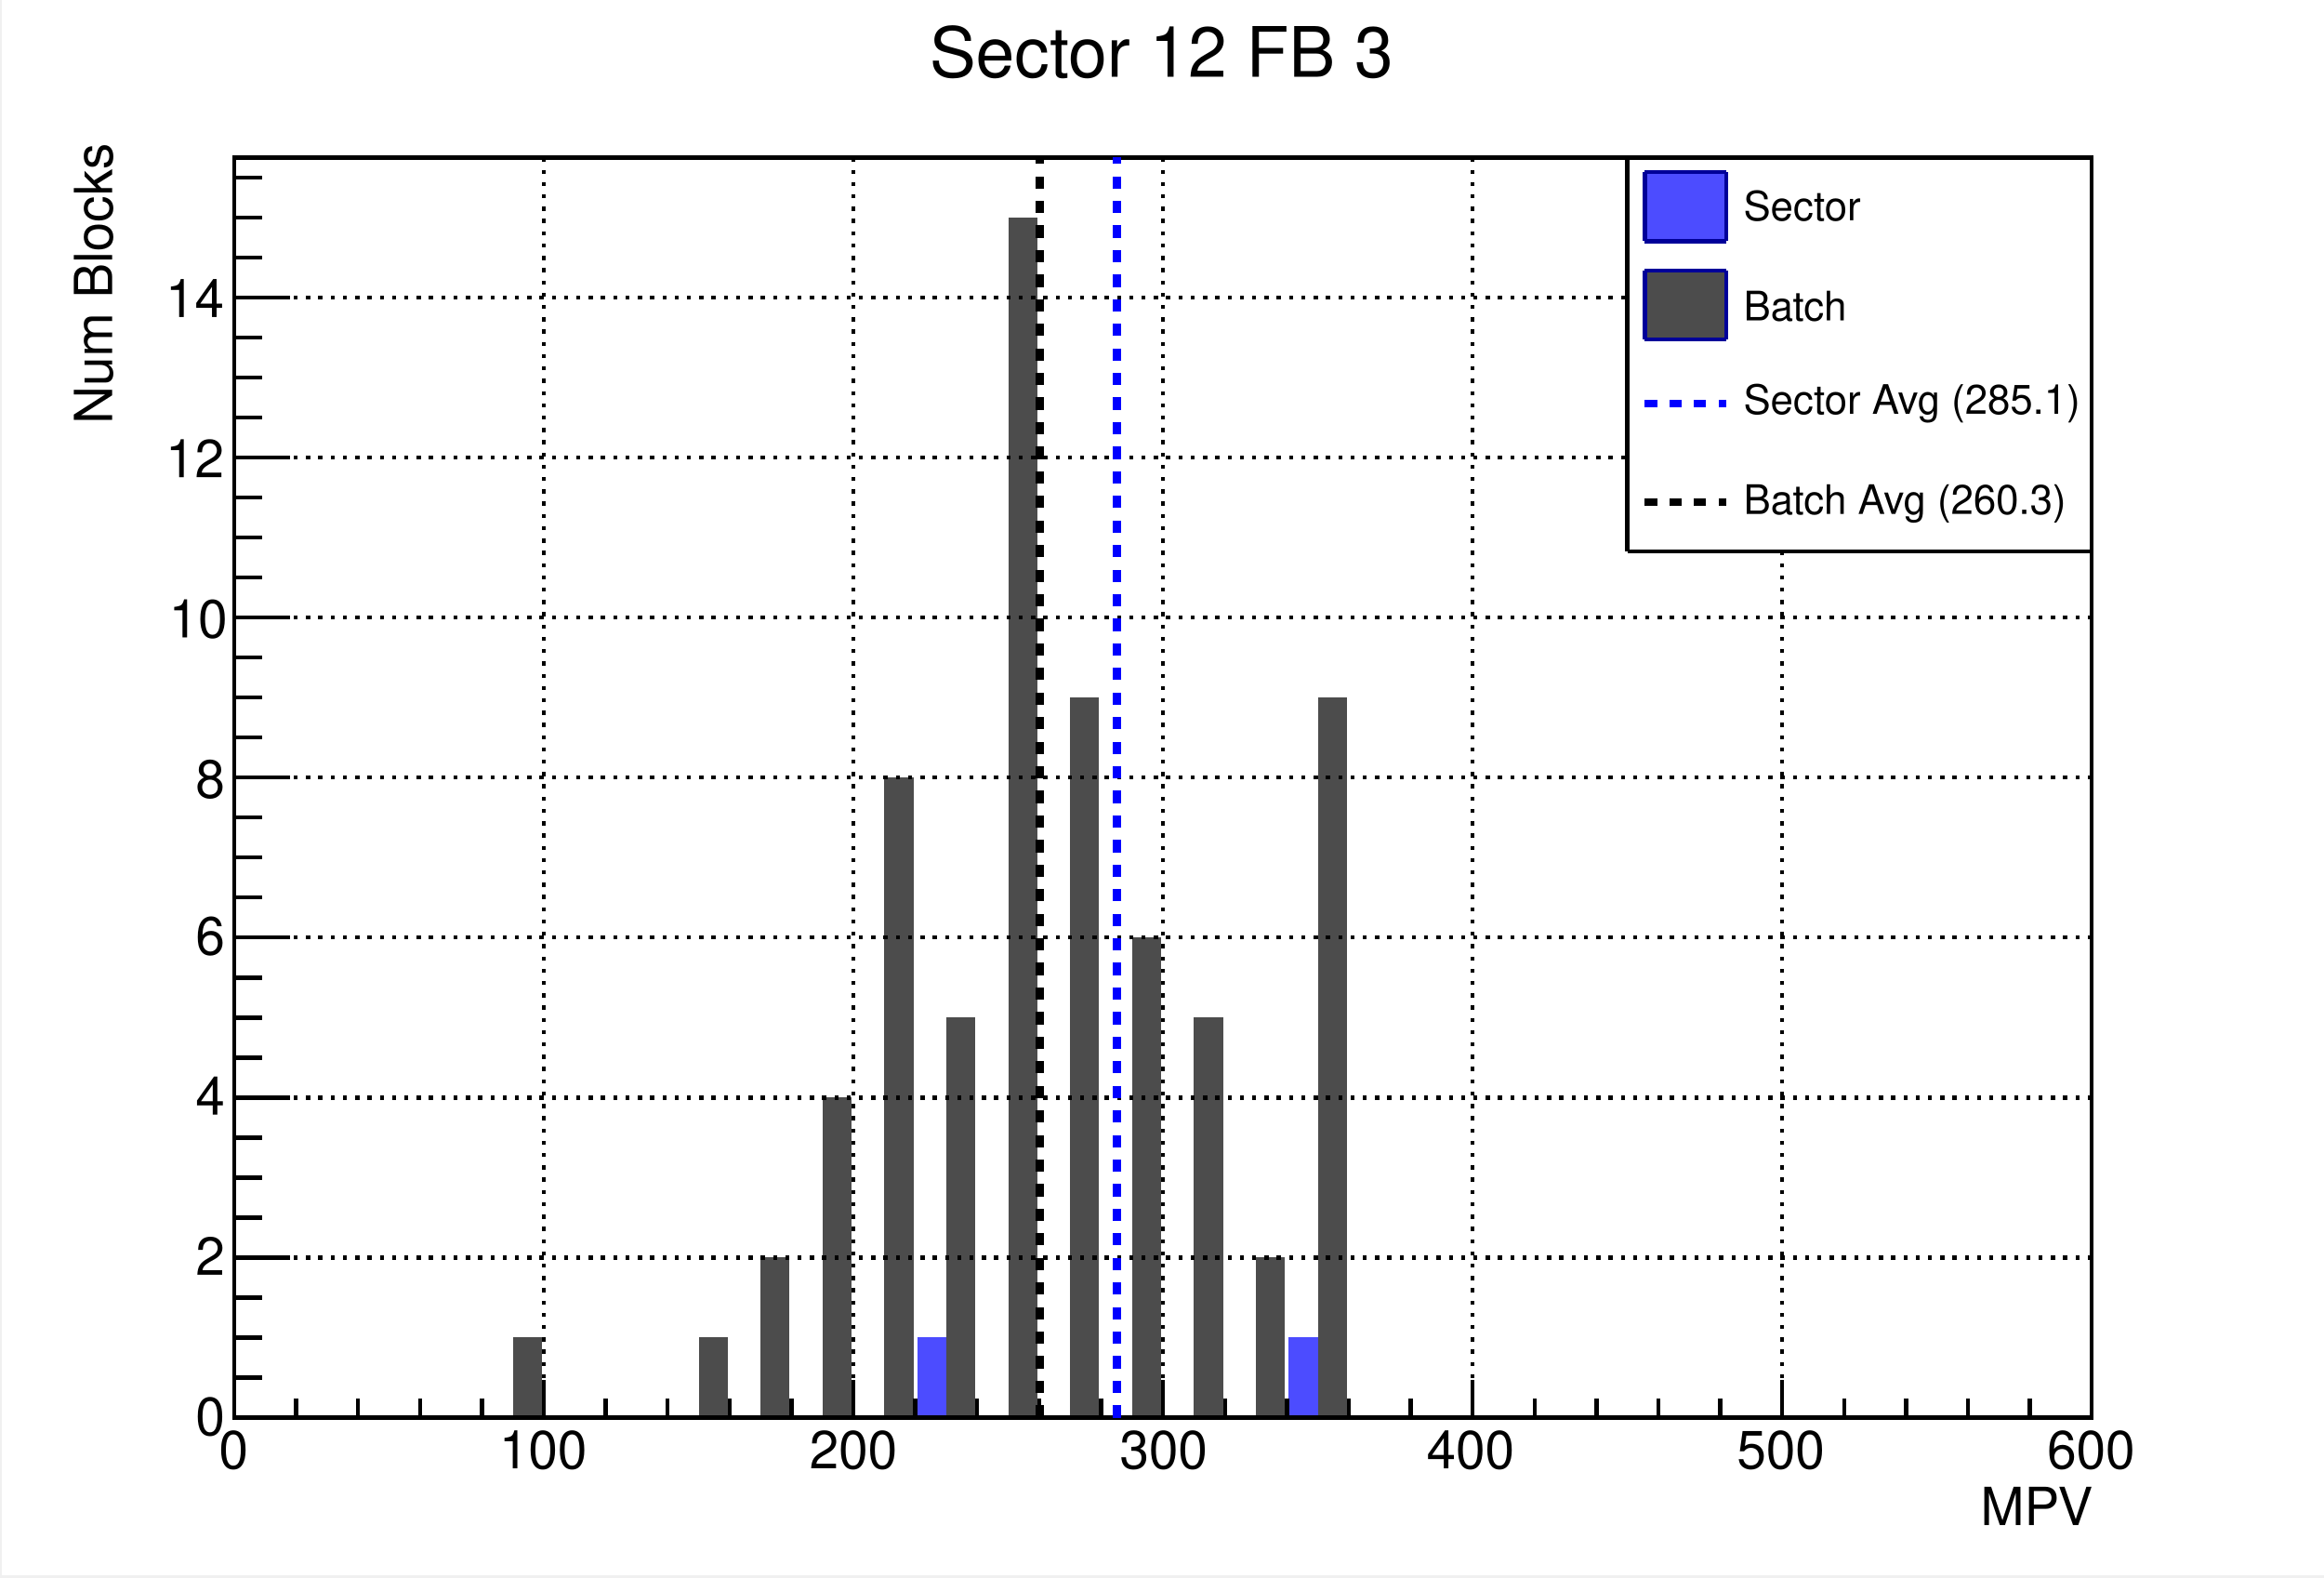
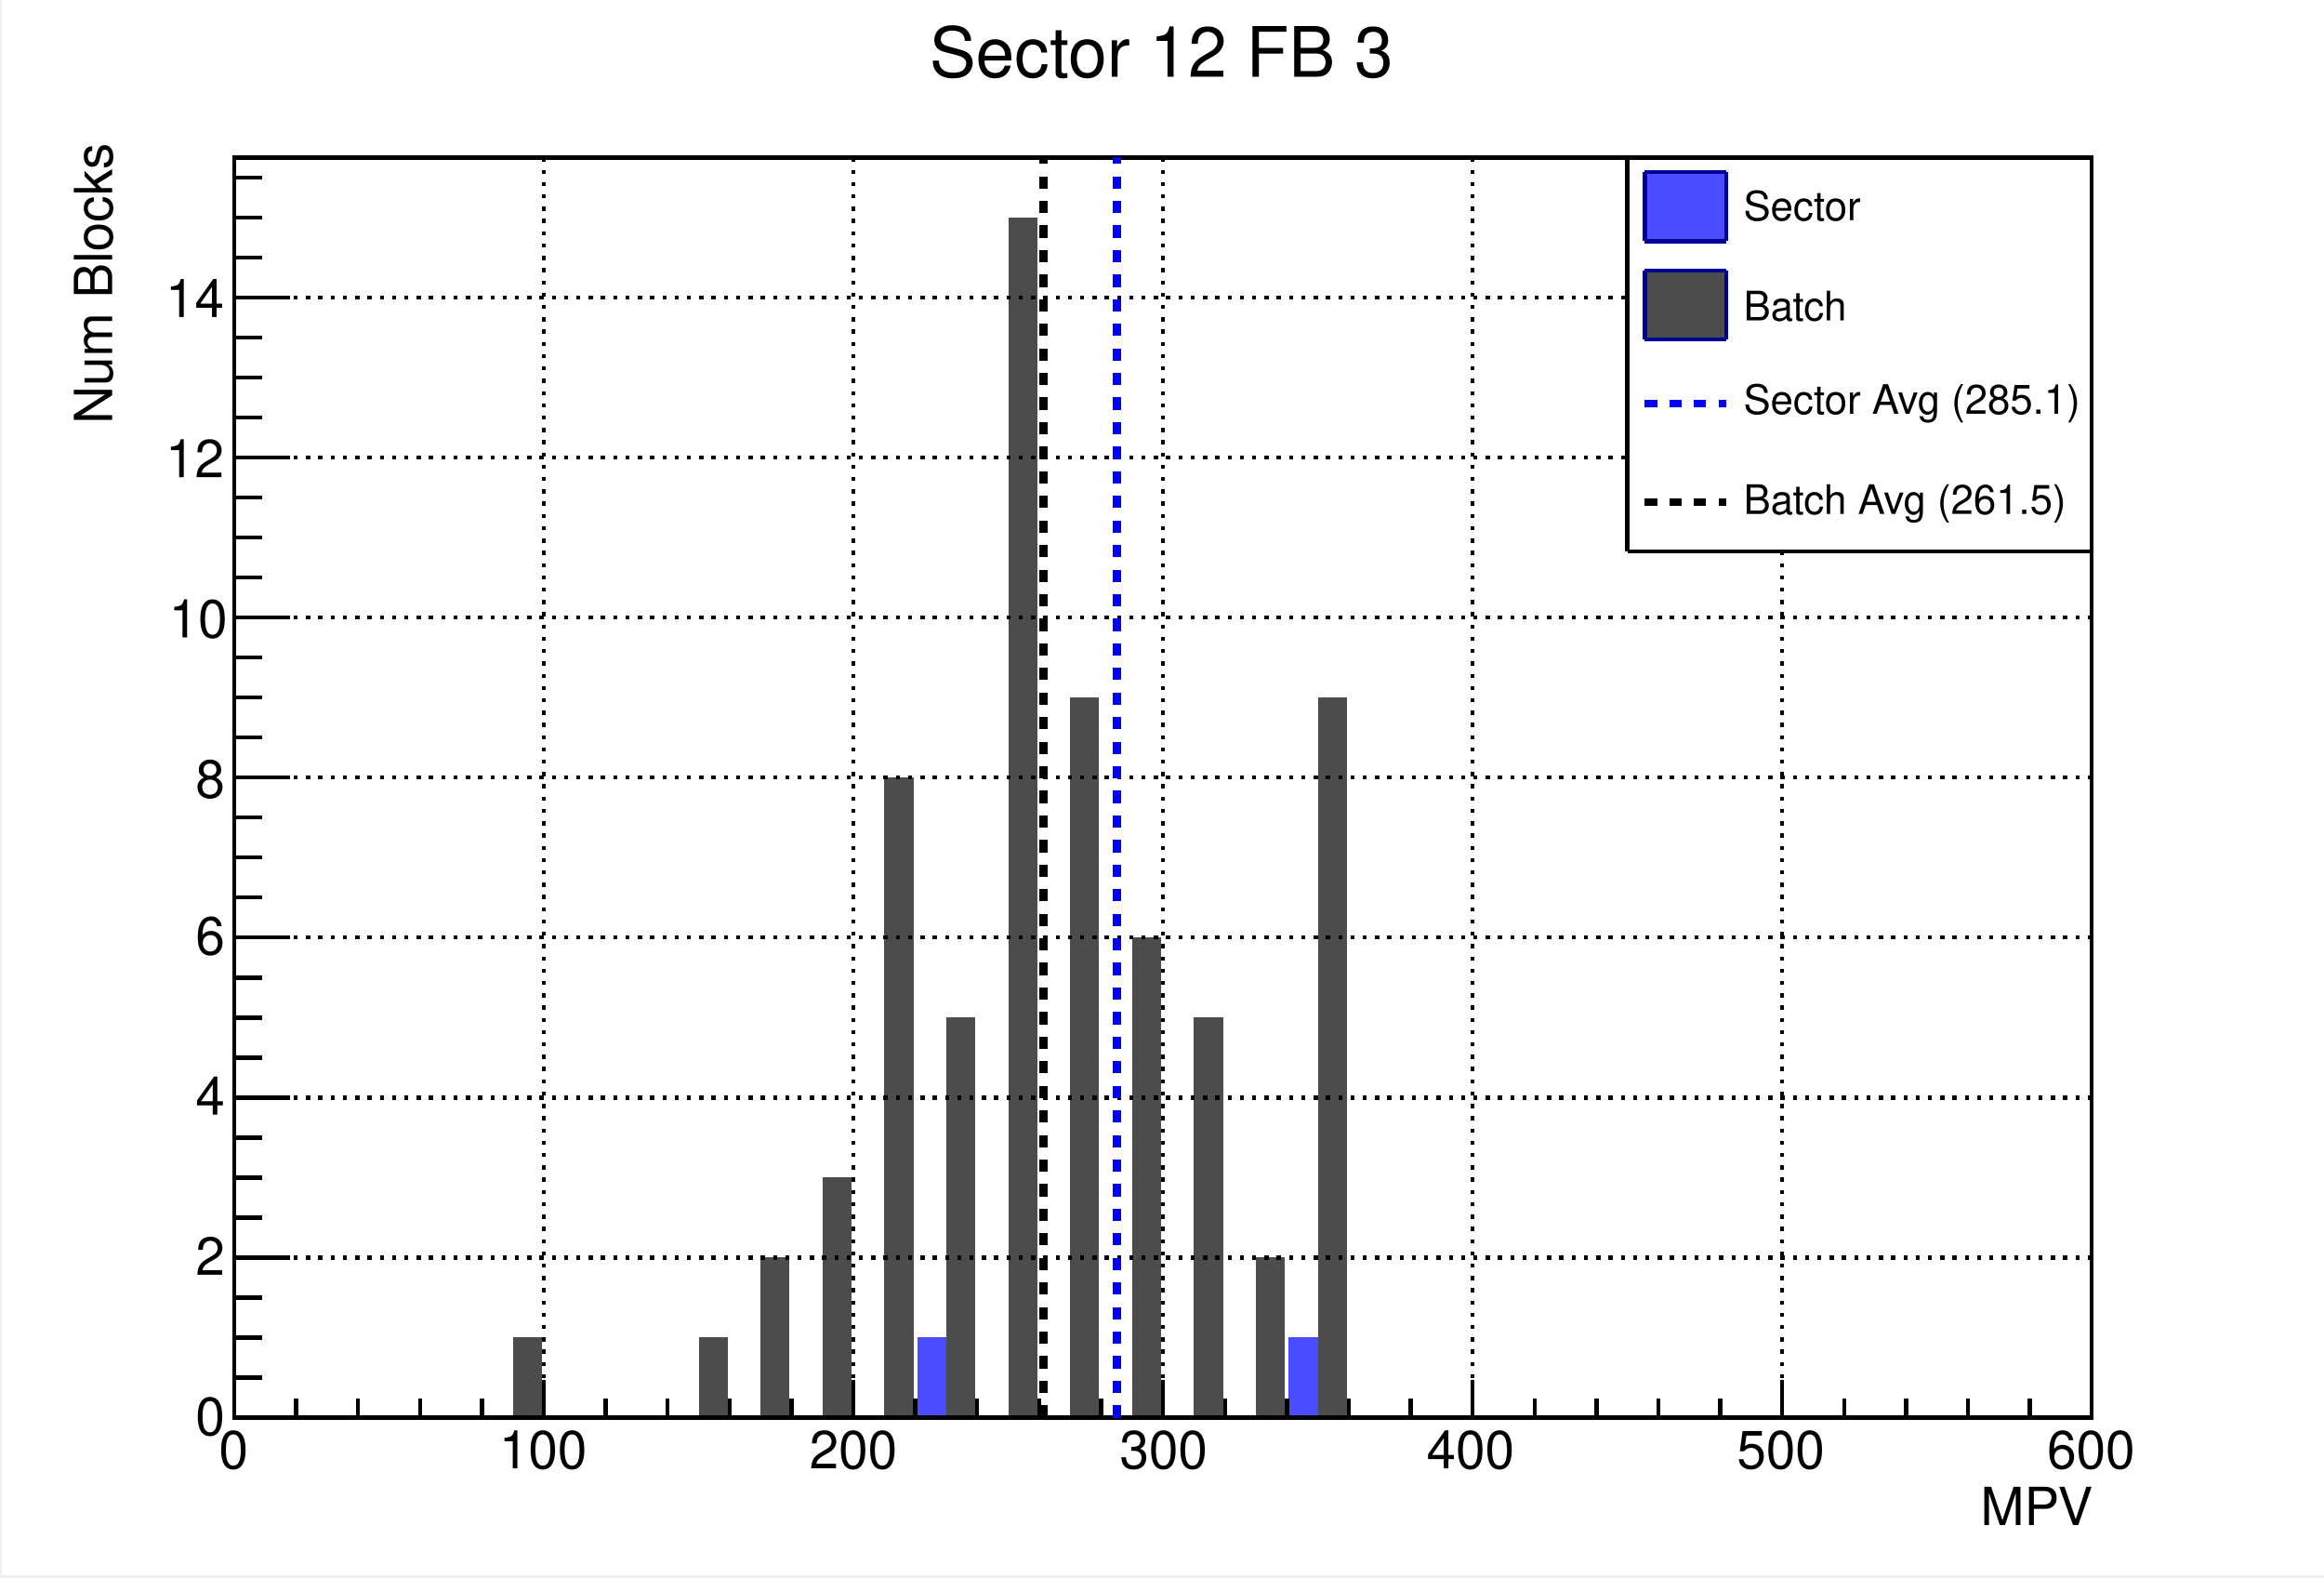
<svg xmlns="http://www.w3.org/2000/svg" width="567.429" height="384.969" viewBox="0 0 567.429 384.969" shape-rendering="crispEdges">
  <defs>
</defs>
  <rect x="0.5" y="0" width="566.929" height="384.469" fill="white" />
  <rect x="57.193" y="38.447" width="453.543" height="307.575" fill="white" />
  <rect x="57.193" y="38.447" width="453.543" height="307.575" fill="none" stroke="black" />
  <rect x="57.193" y="38.447" width="453.543" height="307.575" fill="white" />
  <rect x="57.193" y="38.447" width="453.543" height="307.575" fill="none" stroke="black" />
  <path d="M57.193,346.022h 453.543" fill="none" stroke="black" />
  <path d="M57.193,38.447v 307.575" fill="none" stroke="black" stroke-dasharray=" 1, 2" />
  <path d="M132.783,38.447v 307.575" fill="none" stroke="black" stroke-dasharray=" 1, 2" />
  <path d="M208.374,38.447v 307.575" fill="none" stroke="black" stroke-dasharray=" 1, 2" />
  <path d="M283.965,38.447v 307.575" fill="none" stroke="black" stroke-dasharray=" 1, 2" />
  <path d="M359.555,38.447v 307.575" fill="none" stroke="black" stroke-dasharray=" 1, 2" />
  <path d="M435.146,38.447v 307.575" fill="none" stroke="black" stroke-dasharray=" 1, 2" />
  <path d="M510.736,38.447v 307.575" fill="none" stroke="black" stroke-dasharray=" 1, 2" />
  <path d="M57.193,346.022v -307.575" fill="none" stroke="black" />
  <path d="M510.736,346.022h -453.543" fill="none" stroke="black" stroke-dasharray=" 1, 2" />
  <path d="M510.736,306.965h -453.543" fill="none" stroke="black" stroke-dasharray=" 1, 2" />
  <path d="M510.736,267.908h -453.543" fill="none" stroke="black" stroke-dasharray=" 1, 2" />
  <path d="M510.736,228.851h -453.543" fill="none" stroke="black" stroke-dasharray=" 1, 2" />
  <path d="M510.736,189.794h -453.543" fill="none" stroke="black" stroke-dasharray=" 1, 2" />
  <path d="M510.736,150.736h -453.543" fill="none" stroke="black" stroke-dasharray=" 1, 2" />
  <path d="M510.736,111.679h -453.543" fill="none" stroke="black" stroke-dasharray=" 1, 2" />
  <path d="M510.736,72.622h -453.543" fill="none" stroke="black" stroke-dasharray=" 1, 2" />
  <path d="M510.736,72.622h -453.543" fill="none" stroke="black" stroke-dasharray=" 1, 2" />
  <path d="M57.193,346.022h 453.543" fill="none" stroke="#000099" />
  <path d="M57.193,346.022h 453.543" fill="none" stroke="black" />
  <path d="M57.193,336.795v 9.227" fill="none" stroke="black" />
  <path d="M72.311,341.409v 4.614" fill="none" stroke="black" />
  <path d="M87.429,341.409v 4.614" fill="none" stroke="black" />
  <path d="M102.547,341.409v 4.614" fill="none" stroke="black" />
  <path d="M117.665,341.409v 4.614" fill="none" stroke="black" />
  <path d="M132.783,336.795v 9.227" fill="none" stroke="black" />
  <path d="M147.902,341.409v 4.614" fill="none" stroke="black" />
  <path d="M163.02,341.409v 4.614" fill="none" stroke="black" />
  <path d="M178.138,341.409v 4.614" fill="none" stroke="black" />
  <path d="M193.256,341.409v 4.614" fill="none" stroke="black" />
  <path d="M208.374,336.795v 9.227" fill="none" stroke="black" />
  <path d="M223.492,341.409v 4.614" fill="none" stroke="black" />
  <path d="M238.61,341.409v 4.614" fill="none" stroke="black" />
  <path d="M253.728,341.409v 4.614" fill="none" stroke="black" />
  <path d="M268.846,341.409v 4.614" fill="none" stroke="black" />
  <path d="M283.965,336.795v 9.227" fill="none" stroke="black" />
  <path d="M299.083,341.409v 4.614" fill="none" stroke="black" />
  <path d="M314.201,341.409v 4.614" fill="none" stroke="black" />
  <path d="M329.319,341.409v 4.614" fill="none" stroke="black" />
  <path d="M344.437,341.409v 4.614" fill="none" stroke="black" />
  <path d="M359.555,336.795v 9.227" fill="none" stroke="black" />
  <path d="M374.673,341.409v 4.614" fill="none" stroke="black" />
  <path d="M389.791,341.409v 4.614" fill="none" stroke="black" />
  <path d="M404.909,341.409v 4.614" fill="none" stroke="black" />
  <path d="M420.028,341.409v 4.614" fill="none" stroke="black" />
  <path d="M435.146,336.795v 9.227" fill="none" stroke="black" />
  <path d="M450.264,341.409v 4.614" fill="none" stroke="black" />
  <path d="M465.382,341.409v 4.614" fill="none" stroke="black" />
  <path d="M480.5,341.409v 4.614" fill="none" stroke="black" />
  <path d="M495.618,341.409v 4.614" fill="none" stroke="black" />
  <path d="M510.736,336.795v 9.227" fill="none" stroke="black" />
  <text xml:space="preserve" x="53.446" y="358.403" fill="black" font-size="12.845" font-family="Helvetica">0</text>
  <text xml:space="preserve" x="121.868" y="358.403" fill="black" font-size="12.845" font-family="Helvetica">100</text>
  <text xml:space="preserve" x="197.622" y="358.403" fill="black" font-size="12.845" font-family="Helvetica">200</text>
  <text xml:space="preserve" x="273.375" y="358.403" fill="black" font-size="12.845" font-family="Helvetica">300</text>
  <text xml:space="preserve" x="348.314" y="358.403" fill="black" font-size="12.845" font-family="Helvetica">400</text>
  <text xml:space="preserve" x="424.068" y="358.403" fill="black" font-size="12.845" font-family="Helvetica">500</text>
  <text xml:space="preserve" x="499.821" y="358.403" fill="black" font-size="12.845" font-family="Helvetica">600</text>
  <text xml:space="preserve" x="483.53" y="372.251" fill="black" font-size="12.845" font-family="Helvetica">MPV</text>
  <path d="M57.193,346.022v -307.575" fill="none" stroke="black" />
  <path d="M70.799,346.022h -13.606" fill="none" stroke="black" />
  <path d="M63.996,336.258h -6.803" fill="none" stroke="black" />
  <path d="M63.996,326.494h -6.803" fill="none" stroke="black" />
  <path d="M63.996,316.729h -6.803" fill="none" stroke="black" />
  <path d="M70.799,306.965h -13.606" fill="none" stroke="black" />
  <path d="M63.996,297.201h -6.803" fill="none" stroke="black" />
  <path d="M63.996,287.436h -6.803" fill="none" stroke="black" />
  <path d="M63.996,277.672h -6.803" fill="none" stroke="black" />
  <path d="M70.799,267.908h -13.606" fill="none" stroke="black" />
  <path d="M63.996,258.144h -6.803" fill="none" stroke="black" />
  <path d="M63.996,248.379h -6.803" fill="none" stroke="black" />
  <path d="M63.996,238.615h -6.803" fill="none" stroke="black" />
  <path d="M70.799,228.851h -13.606" fill="none" stroke="black" />
  <path d="M63.996,219.086h -6.803" fill="none" stroke="black" />
  <path d="M63.996,209.322h -6.803" fill="none" stroke="black" />
  <path d="M63.996,199.558h -6.803" fill="none" stroke="black" />
  <path d="M70.799,189.794h -13.606" fill="none" stroke="black" />
  <path d="M63.996,180.029h -6.803" fill="none" stroke="black" />
  <path d="M63.996,170.265h -6.803" fill="none" stroke="black" />
  <path d="M63.996,160.501h -6.803" fill="none" stroke="black" />
  <path d="M70.799,150.736h -13.606" fill="none" stroke="black" />
  <path d="M63.996,140.972h -6.803" fill="none" stroke="black" />
  <path d="M63.996,131.208h -6.803" fill="none" stroke="black" />
  <path d="M63.996,121.443h -6.803" fill="none" stroke="black" />
  <path d="M70.799,111.679h -13.606" fill="none" stroke="black" />
  <path d="M63.996,101.915h -6.803" fill="none" stroke="black" />
  <path d="M63.996,92.151h -6.803" fill="none" stroke="black" />
  <path d="M63.996,82.386h -6.803" fill="none" stroke="black" />
  <path d="M70.799,72.622h -13.606" fill="none" stroke="black" />
  <path d="M70.799,72.622h -13.606" fill="none" stroke="black" />
  <path d="M63.996,62.858h -6.803" fill="none" stroke="black" />
  <path d="M63.996,53.093h -6.803" fill="none" stroke="black" />
  <path d="M63.996,43.329h -6.803" fill="none" stroke="black" />
  <text xml:space="preserve" x="47.744" y="350.258" fill="black" font-size="12.845" font-family="Helvetica">0</text>
  <text xml:space="preserve" x="47.744" y="311.159" fill="black" font-size="12.845" font-family="Helvetica">2</text>
  <text xml:space="preserve" x="47.744" y="272.061" fill="black" font-size="12.845" font-family="Helvetica">4</text>
  <text xml:space="preserve" x="47.744" y="232.962" fill="black" font-size="12.845" font-family="Helvetica">6</text>
  <text xml:space="preserve" x="47.744" y="194.678" fill="black" font-size="12.845" font-family="Helvetica">8</text>
  <text xml:space="preserve" x="41.228" y="155.58" fill="black" font-size="12.845" font-family="Helvetica">10</text>
  <text xml:space="preserve" x="40.413" y="116.481" fill="black" font-size="12.845" font-family="Helvetica">12</text>
  <text xml:space="preserve" x="40.413" y="77.383" fill="black" font-size="12.845" font-family="Helvetica">14</text>
  <g transform="rotate(-90,27.3803,103.448)">
    <text xml:space="preserve" x="27.38" y="103.448" fill="black" font-size="12.845" font-family="Helvetica">Num Blocks</text>
  </g>
  <rect x="57.647" y="346.022" width="7.106" height="0" fill="#0000ff" fill-opacity="0.70" stroke-opacity="0.70" />
  <rect x="72.765" y="346.022" width="7.106" height="0" fill="#0000ff" fill-opacity="0.70" stroke-opacity="0.70" />
  <rect x="87.883" y="346.022" width="7.106" height="0" fill="#0000ff" fill-opacity="0.70" stroke-opacity="0.70" />
  <rect x="103.001" y="346.022" width="7.106" height="0" fill="#0000ff" fill-opacity="0.70" stroke-opacity="0.70" />
  <rect x="118.119" y="346.022" width="7.106" height="0" fill="#0000ff" fill-opacity="0.70" stroke-opacity="0.70" />
  <rect x="133.237" y="346.022" width="7.106" height="0" fill="#0000ff" fill-opacity="0.70" stroke-opacity="0.70" />
  <rect x="148.355" y="346.022" width="7.106" height="0" fill="#0000ff" fill-opacity="0.70" stroke-opacity="0.70" />
  <rect x="163.473" y="346.022" width="7.106" height="0" fill="#0000ff" fill-opacity="0.70" stroke-opacity="0.70" />
  <rect x="178.591" y="346.022" width="7.106" height="0" fill="#0000ff" fill-opacity="0.70" stroke-opacity="0.70" />
  <rect x="193.709" y="346.022" width="7.106" height="0" fill="#0000ff" fill-opacity="0.70" stroke-opacity="0.70" />
  <rect x="208.828" y="346.022" width="7.106" height="0" fill="#0000ff" fill-opacity="0.70" stroke-opacity="0.70" />
  <rect x="223.946" y="326.494" width="7.106" height="19.529" fill="#0000ff" fill-opacity="0.70" stroke-opacity="0.70" />
  <rect x="239.064" y="346.022" width="7.106" height="0" fill="#0000ff" fill-opacity="0.70" stroke-opacity="0.70" />
  <rect x="254.182" y="346.022" width="7.106" height="0" fill="#0000ff" fill-opacity="0.70" stroke-opacity="0.70" />
  <rect x="269.3" y="346.022" width="7.106" height="0" fill="#0000ff" fill-opacity="0.70" stroke-opacity="0.70" />
  <rect x="284.418" y="346.022" width="7.106" height="0" fill="#0000ff" fill-opacity="0.70" stroke-opacity="0.70" />
  <rect x="299.536" y="346.022" width="7.106" height="0" fill="#0000ff" fill-opacity="0.70" stroke-opacity="0.70" />
  <rect x="314.654" y="326.494" width="7.106" height="19.529" fill="#0000ff" fill-opacity="0.70" stroke-opacity="0.70" />
  <rect x="329.772" y="346.022" width="7.106" height="0" fill="#0000ff" fill-opacity="0.70" stroke-opacity="0.70" />
  <rect x="344.891" y="346.022" width="7.106" height="0" fill="#0000ff" fill-opacity="0.70" stroke-opacity="0.70" />
  <rect x="360.009" y="346.022" width="7.106" height="0" fill="#0000ff" fill-opacity="0.70" stroke-opacity="0.70" />
  <rect x="375.127" y="346.022" width="7.106" height="0" fill="#0000ff" fill-opacity="0.70" stroke-opacity="0.70" />
  <rect x="390.245" y="346.022" width="7.106" height="0" fill="#0000ff" fill-opacity="0.70" stroke-opacity="0.70" />
  <rect x="405.363" y="346.022" width="7.106" height="0" fill="#0000ff" fill-opacity="0.70" stroke-opacity="0.70" />
  <rect x="420.481" y="346.022" width="7.106" height="0" fill="#0000ff" fill-opacity="0.70" stroke-opacity="0.70" />
  <rect x="435.599" y="346.022" width="7.106" height="0" fill="#0000ff" fill-opacity="0.70" stroke-opacity="0.70" />
  <rect x="450.717" y="346.022" width="7.106" height="0" fill="#0000ff" fill-opacity="0.70" stroke-opacity="0.70" />
  <rect x="465.835" y="346.022" width="7.106" height="0" fill="#0000ff" fill-opacity="0.70" stroke-opacity="0.70" />
  <rect x="480.954" y="346.022" width="7.106" height="0" fill="#0000ff" fill-opacity="0.70" stroke-opacity="0.70" />
  <rect x="496.072" y="346.022" width="7.106" height="0" fill="#0000ff" fill-opacity="0.70" stroke-opacity="0.70" />
  <rect x="64.752" y="346.022" width="7.106" height="0" fill="black" fill-opacity="0.70" stroke-opacity="0.70" />
  <rect x="79.87" y="346.022" width="7.106" height="0" fill="black" fill-opacity="0.70" stroke-opacity="0.70" />
  <rect x="94.988" y="346.022" width="7.106" height="0" fill="black" fill-opacity="0.70" stroke-opacity="0.70" />
  <rect x="110.106" y="346.022" width="7.106" height="0" fill="black" fill-opacity="0.70" stroke-opacity="0.70" />
  <rect x="125.224" y="326.494" width="7.106" height="19.529" fill="black" fill-opacity="0.70" stroke-opacity="0.70" />
  <rect x="140.343" y="346.022" width="7.106" height="0" fill="black" fill-opacity="0.70" stroke-opacity="0.70" />
  <rect x="155.461" y="346.022" width="7.106" height="0" fill="black" fill-opacity="0.70" stroke-opacity="0.70" />
  <rect x="170.579" y="326.494" width="7.106" height="19.529" fill="black" fill-opacity="0.70" stroke-opacity="0.70" />
  <rect x="185.697" y="306.965" width="7.106" height="39.057" fill="black" fill-opacity="0.70" stroke-opacity="0.70" />
-   <rect x="200.815" y="267.908" width="7.106" height="78.114" fill="black" fill-opacity="0.70" stroke-opacity="0.70" />
+   <rect x="200.815" y="287.436" width="7.106" height="58.586" fill="black" fill-opacity="0.70" stroke-opacity="0.70" />
  <rect x="215.933" y="189.794" width="7.106" height="156.229" fill="black" fill-opacity="0.70" stroke-opacity="0.70" />
  <rect x="231.051" y="248.379" width="7.106" height="97.643" fill="black" fill-opacity="0.70" stroke-opacity="0.70" />
  <rect x="246.169" y="53.093" width="7.106" height="292.929" fill="black" fill-opacity="0.70" stroke-opacity="0.70" />
  <rect x="261.287" y="170.265" width="7.106" height="175.757" fill="black" fill-opacity="0.70" stroke-opacity="0.70" />
  <rect x="276.406" y="228.851" width="7.106" height="117.172" fill="black" fill-opacity="0.70" stroke-opacity="0.70" />
  <rect x="291.524" y="248.379" width="7.106" height="97.643" fill="black" fill-opacity="0.70" stroke-opacity="0.70" />
  <rect x="306.642" y="306.965" width="7.106" height="39.057" fill="black" fill-opacity="0.70" stroke-opacity="0.70" />
  <rect x="321.76" y="170.265" width="7.106" height="175.757" fill="black" fill-opacity="0.70" stroke-opacity="0.70" />
  <rect x="336.878" y="346.022" width="7.106" height="0" fill="black" fill-opacity="0.70" stroke-opacity="0.70" />
  <rect x="351.996" y="346.022" width="7.106" height="0" fill="black" fill-opacity="0.70" stroke-opacity="0.70" />
  <rect x="367.114" y="346.022" width="7.106" height="0" fill="black" fill-opacity="0.70" stroke-opacity="0.70" />
  <rect x="382.232" y="346.022" width="7.106" height="0" fill="black" fill-opacity="0.70" stroke-opacity="0.70" />
  <rect x="397.35" y="346.022" width="7.106" height="0" fill="black" fill-opacity="0.70" stroke-opacity="0.70" />
  <rect x="412.469" y="346.022" width="7.106" height="0" fill="black" fill-opacity="0.70" stroke-opacity="0.70" />
  <rect x="427.587" y="346.022" width="7.106" height="0" fill="black" fill-opacity="0.70" stroke-opacity="0.70" />
  <rect x="442.705" y="346.022" width="7.106" height="0" fill="black" fill-opacity="0.70" stroke-opacity="0.70" />
  <rect x="457.823" y="346.022" width="7.106" height="0" fill="black" fill-opacity="0.70" stroke-opacity="0.70" />
  <rect x="472.941" y="346.022" width="7.106" height="0" fill="black" fill-opacity="0.70" stroke-opacity="0.70" />
  <rect x="488.059" y="346.022" width="7.106" height="0" fill="black" fill-opacity="0.70" stroke-opacity="0.70" />
  <rect x="503.177" y="346.022" width="7.106" height="0" fill="black" fill-opacity="0.70" stroke-opacity="0.70" />
  <path d="M57.193,346.022h 453.543" fill="none" stroke="black" />
  <path d="M57.193,336.795v 9.227" fill="none" stroke="black" />
  <path d="M72.311,341.409v 4.614" fill="none" stroke="black" />
  <path d="M87.429,341.409v 4.614" fill="none" stroke="black" />
  <path d="M102.547,341.409v 4.614" fill="none" stroke="black" />
  <path d="M117.665,341.409v 4.614" fill="none" stroke="black" />
  <path d="M132.783,336.795v 9.227" fill="none" stroke="black" />
  <path d="M147.902,341.409v 4.614" fill="none" stroke="black" />
  <path d="M163.02,341.409v 4.614" fill="none" stroke="black" />
  <path d="M178.138,341.409v 4.614" fill="none" stroke="black" />
  <path d="M193.256,341.409v 4.614" fill="none" stroke="black" />
  <path d="M208.374,336.795v 9.227" fill="none" stroke="black" />
  <path d="M223.492,341.409v 4.614" fill="none" stroke="black" />
  <path d="M238.61,341.409v 4.614" fill="none" stroke="black" />
  <path d="M253.728,341.409v 4.614" fill="none" stroke="black" />
  <path d="M268.846,341.409v 4.614" fill="none" stroke="black" />
  <path d="M283.965,336.795v 9.227" fill="none" stroke="black" />
  <path d="M299.083,341.409v 4.614" fill="none" stroke="black" />
  <path d="M314.201,341.409v 4.614" fill="none" stroke="black" />
  <path d="M329.319,341.409v 4.614" fill="none" stroke="black" />
  <path d="M344.437,341.409v 4.614" fill="none" stroke="black" />
  <path d="M359.555,336.795v 9.227" fill="none" stroke="black" />
  <path d="M374.673,341.409v 4.614" fill="none" stroke="black" />
  <path d="M389.791,341.409v 4.614" fill="none" stroke="black" />
  <path d="M404.909,341.409v 4.614" fill="none" stroke="black" />
  <path d="M420.028,341.409v 4.614" fill="none" stroke="black" />
  <path d="M435.146,336.795v 9.227" fill="none" stroke="black" />
  <path d="M450.264,341.409v 4.614" fill="none" stroke="black" />
  <path d="M465.382,341.409v 4.614" fill="none" stroke="black" />
  <path d="M480.5,341.409v 4.614" fill="none" stroke="black" />
  <path d="M495.618,341.409v 4.614" fill="none" stroke="black" />
  <path d="M510.736,336.795v 9.227" fill="none" stroke="black" />
  <path d="M57.193,346.022v -307.575" fill="none" stroke="black" />
  <path d="M70.799,346.022h -13.606" fill="none" stroke="black" />
  <path d="M63.996,336.258h -6.803" fill="none" stroke="black" />
  <path d="M63.996,326.494h -6.803" fill="none" stroke="black" />
  <path d="M63.996,316.729h -6.803" fill="none" stroke="black" />
  <path d="M70.799,306.965h -13.606" fill="none" stroke="black" />
  <path d="M63.996,297.201h -6.803" fill="none" stroke="black" />
  <path d="M63.996,287.436h -6.803" fill="none" stroke="black" />
  <path d="M63.996,277.672h -6.803" fill="none" stroke="black" />
  <path d="M70.799,267.908h -13.606" fill="none" stroke="black" />
  <path d="M63.996,258.144h -6.803" fill="none" stroke="black" />
  <path d="M63.996,248.379h -6.803" fill="none" stroke="black" />
  <path d="M63.996,238.615h -6.803" fill="none" stroke="black" />
  <path d="M70.799,228.851h -13.606" fill="none" stroke="black" />
  <path d="M63.996,219.086h -6.803" fill="none" stroke="black" />
  <path d="M63.996,209.322h -6.803" fill="none" stroke="black" />
  <path d="M63.996,199.558h -6.803" fill="none" stroke="black" />
  <path d="M70.799,189.794h -13.606" fill="none" stroke="black" />
  <path d="M63.996,180.029h -6.803" fill="none" stroke="black" />
  <path d="M63.996,170.265h -6.803" fill="none" stroke="black" />
  <path d="M63.996,160.501h -6.803" fill="none" stroke="black" />
  <path d="M70.799,150.736h -13.606" fill="none" stroke="black" />
  <path d="M63.996,140.972h -6.803" fill="none" stroke="black" />
  <path d="M63.996,131.208h -6.803" fill="none" stroke="black" />
  <path d="M63.996,121.443h -6.803" fill="none" stroke="black" />
  <path d="M70.799,111.679h -13.606" fill="none" stroke="black" />
  <path d="M63.996,101.915h -6.803" fill="none" stroke="black" />
  <path d="M63.996,92.151h -6.803" fill="none" stroke="black" />
  <path d="M63.996,82.386h -6.803" fill="none" stroke="black" />
  <path d="M70.799,72.622h -13.606" fill="none" stroke="black" />
  <path d="M70.799,72.622h -13.606" fill="none" stroke="black" />
  <path d="M63.996,62.858h -6.803" fill="none" stroke="black" />
  <path d="M63.996,53.093h -6.803" fill="none" stroke="black" />
  <path d="M63.996,43.329h -6.803" fill="none" stroke="black" />
  <text xml:space="preserve" x="226.946" y="18.735" fill="black" font-size="16.99" font-family="Helvetica">Sector 12 FB 3</text>
  <path d="M272.718,346.022v -307.575" fill="none" stroke="#0000ff" stroke-width="2" stroke-dasharray=" 3, 3" />
-   <path d="M253.938,346.022v -307.575" fill="none" stroke="black" stroke-width="2" stroke-dasharray=" 3, 3" />
+   <path d="M254.855,346.022v -307.575" fill="none" stroke="black" stroke-width="2" stroke-dasharray=" 3, 3" />
  <rect x="397.35" y="38.447" width="113.386" height="96.117" fill="white" />
  <path d="M397.35,134.564h 113.386" fill="none" stroke="black" />
  <path d="M510.736,134.564v -96.117" fill="none" stroke="black" />
  <path d="M510.736,38.447h -113.386" fill="none" stroke="black" />
  <path d="M397.35,38.447v 96.117" fill="none" stroke="black" />
  <text xml:space="preserve" x="425.697" y="53.761" fill="black" font-size="9.922" font-family="Helvetica">Sector</text>
  <path d="M401.602,58.872h 19.843v -16.82h -19.843z" fill="#0000ff" fill-opacity="0.70" stroke-opacity="0.70" />
  <path d="M401.602,42.051h 19.843" fill="none" stroke="#000099" />
  <path d="M401.602,58.872h 19.843" fill="none" stroke="#000099" />
  <path d="M421.445,58.872v -16.82" fill="none" stroke="#000099" />
  <path d="M401.602,58.872v -16.82" fill="none" stroke="#000099" />
  <text xml:space="preserve" x="425.697" y="78.197" fill="black" font-size="9.922" font-family="Helvetica">Batch</text>
  <path d="M401.602,82.901h 19.843v -16.82h -19.843z" fill="black" fill-opacity="0.70" stroke-opacity="0.70" />
  <path d="M401.602,66.081h 19.843" fill="none" stroke="#000099" />
  <path d="M401.602,82.901h 19.843" fill="none" stroke="#000099" />
  <path d="M421.445,82.901v -16.82" fill="none" stroke="#000099" />
  <path d="M401.602,82.901v -16.82" fill="none" stroke="#000099" />
  <text xml:space="preserve" x="425.697" y="101.005" fill="black" font-size="9.922" font-family="Helvetica">Sector Avg (285.1)</text>
  <path d="M401.602,98.52h 19.843" fill="none" stroke="#0000ff" stroke-width="2" stroke-dasharray=" 3, 3" />
-   <text xml:space="preserve" x="425.697" y="125.441" fill="black" font-size="9.922" font-family="Helvetica">Batch Avg (260.3)</text>
+   <text xml:space="preserve" x="425.697" y="125.441" fill="black" font-size="9.922" font-family="Helvetica">Batch Avg (261.5)</text>
  <path d="M401.602,122.55h 19.843" fill="none" stroke="black" stroke-width="2" stroke-dasharray=" 3, 3" />
</svg>
